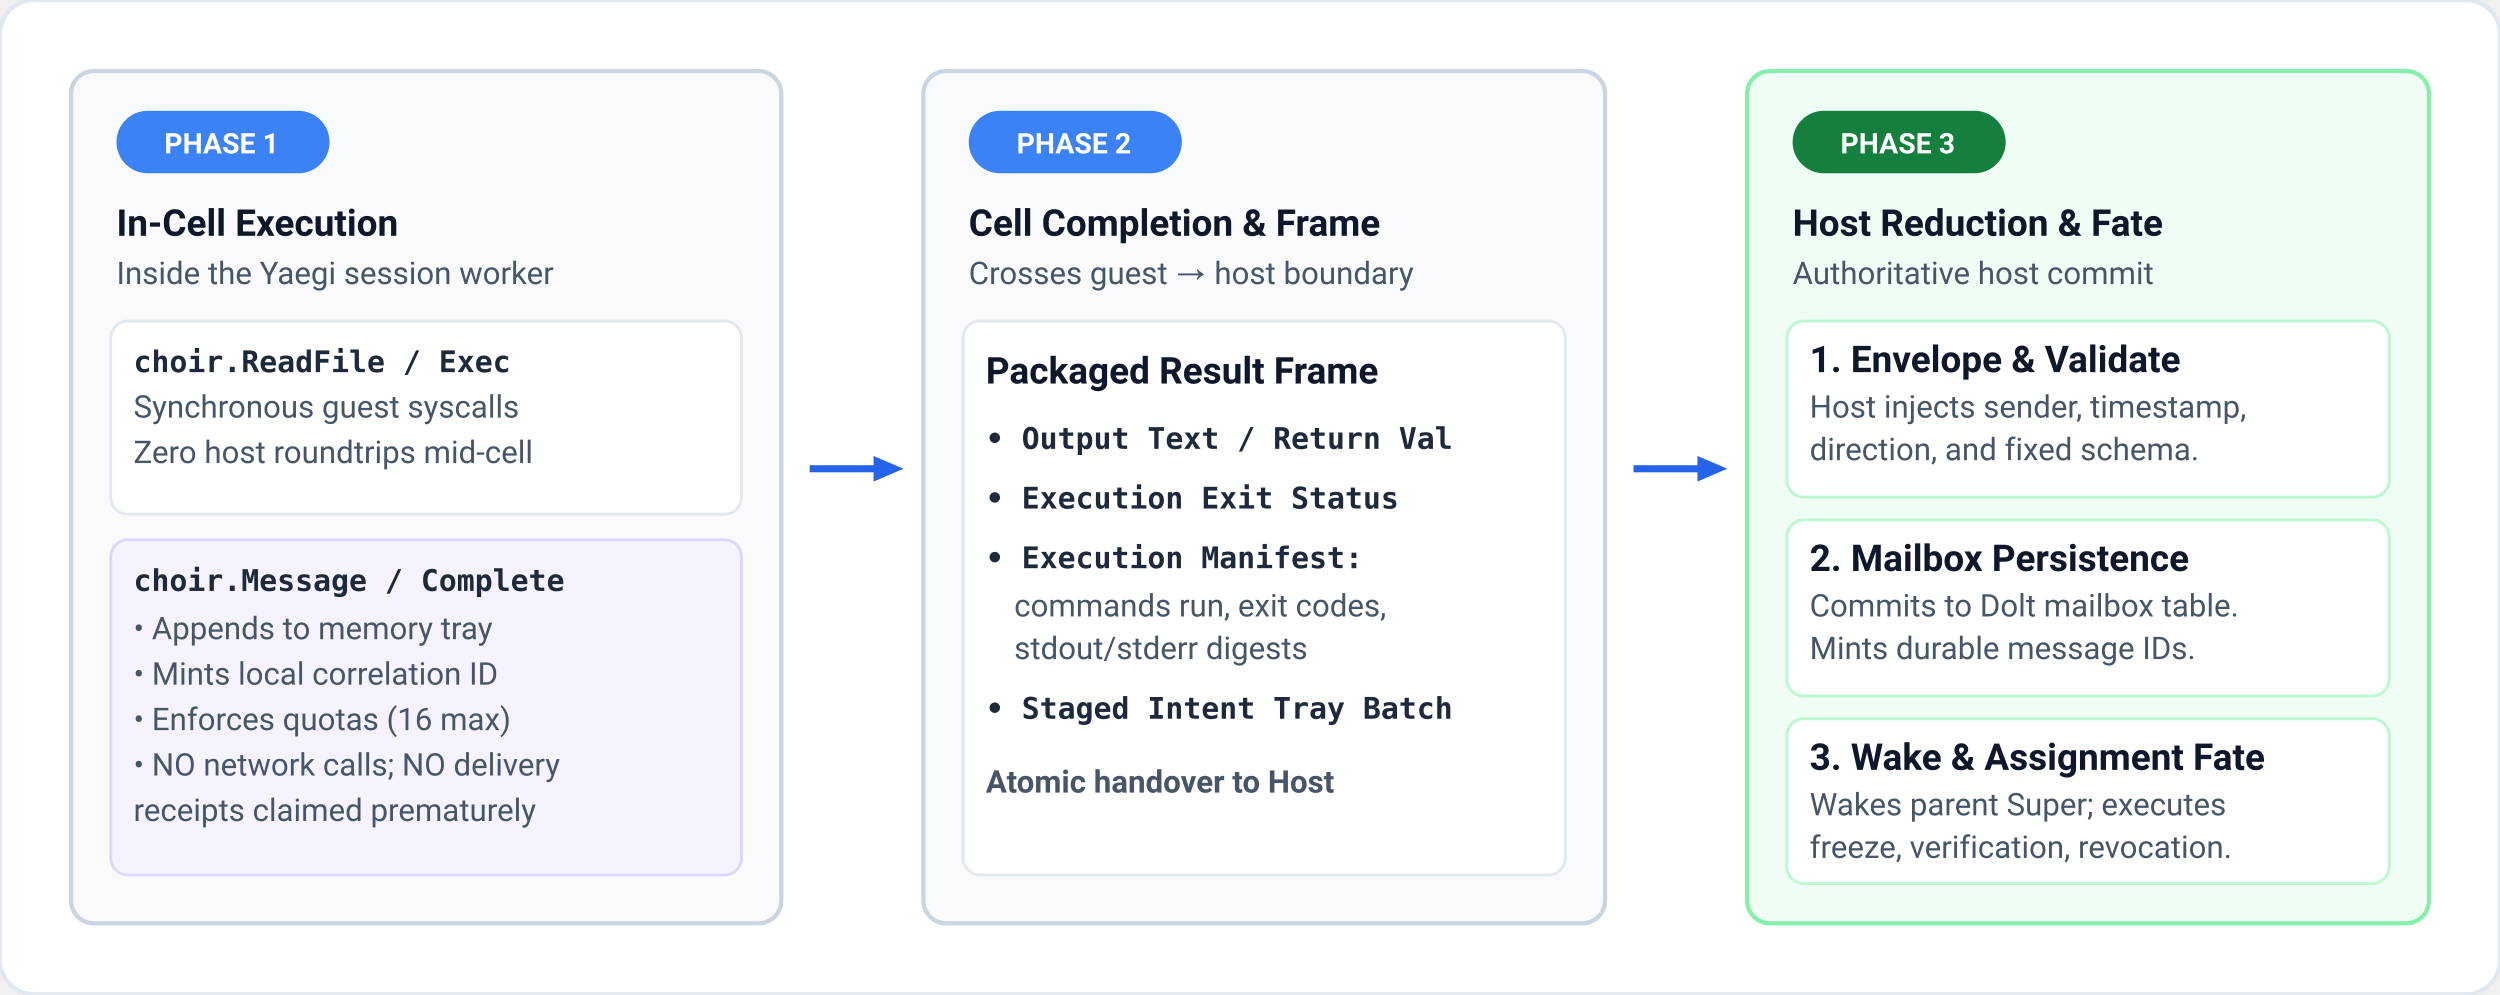
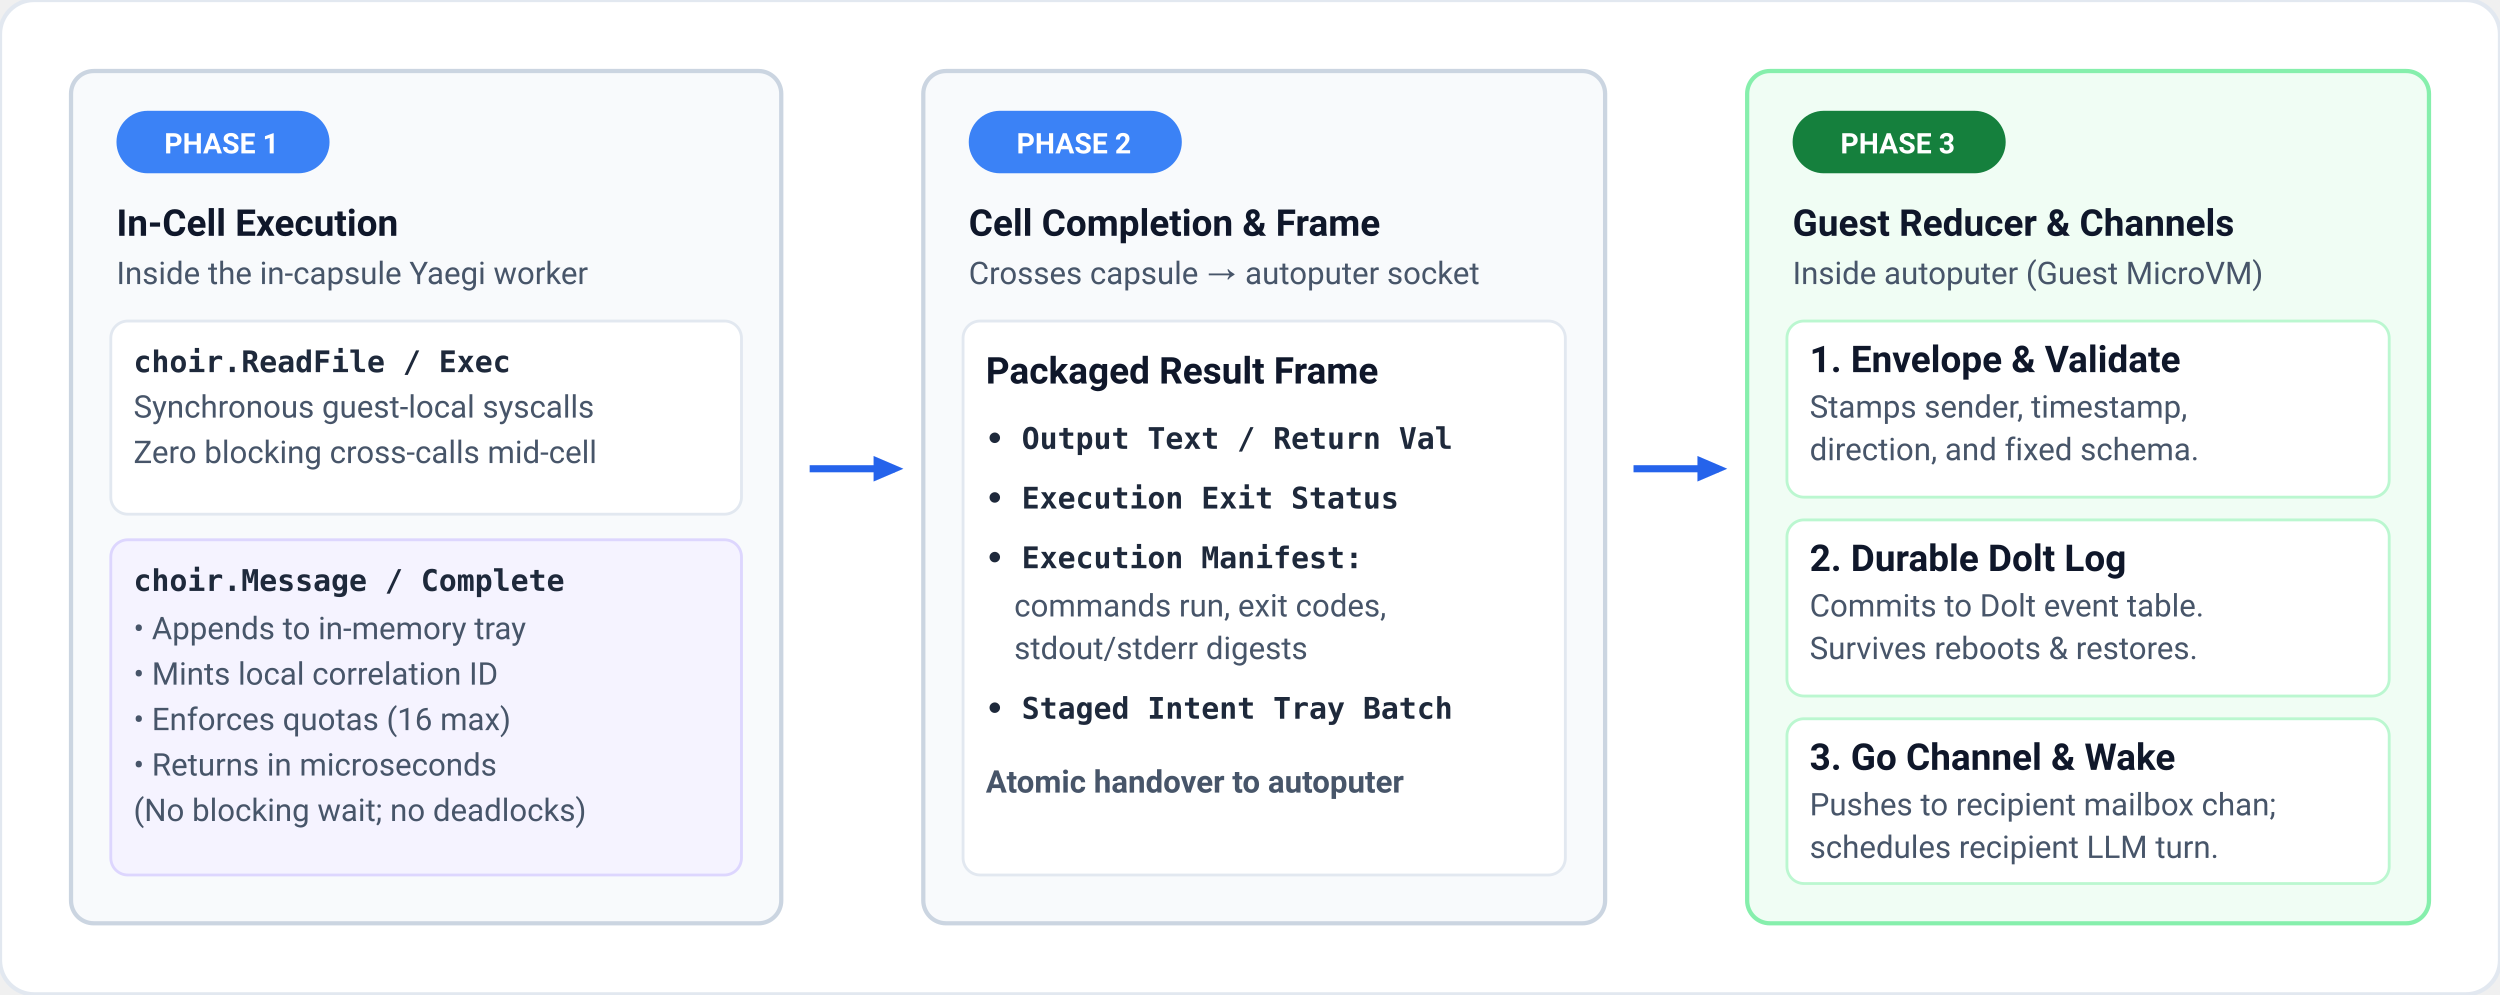
<svg xmlns="http://www.w3.org/2000/svg" viewBox="0 0 880 350" width="880" height="350">
  <defs>
    <style>
      .text-title { font-family: -apple-system, BlinkMacSystemFont, "Segoe UI", Roboto, Helvetica, Arial, sans-serif; font-weight: 700; font-size: 13px; fill: #0f172a; }
      .text-sub { font-family: -apple-system, BlinkMacSystemFont, "Segoe UI", Roboto, Helvetica, Arial, sans-serif; font-size: 11px; fill: #475569; }
      .text-code { font-family: ui-monospace, SFMono-Regular, Menlo, Monaco, Consolas, monospace; font-size: 10.5px; fill: #1e293b; font-weight: 600; }
      .step-badge { font-family: -apple-system, BlinkMacSystemFont, "Segoe UI", Roboto, sans-serif; font-size: 10px; font-weight: 700; fill: #ffffff; }
      .arrow { stroke: #2563eb; stroke-width: 2.5; fill: none; marker-end: url(#arrow-blue); }
    </style>
    <marker id="arrow-blue" viewBox="0 0 10 10" refX="6" refY="5" markerWidth="6" markerHeight="6" orient="auto-start-reverse">
      <path d="M 1 2 L 8 5 L 1 8 z" fill="#2563eb" />
    </marker>
  </defs>
  <rect width="880" height="350" fill="#ffffff" rx="12" stroke="#e2e8f0" stroke-width="1.5" />
  <g transform="translate(25, 25)">
    <rect width="250" height="300" rx="8" fill="#f8fafc" stroke="#cbd5e1" stroke-width="1.5" />
    <rect x="16" y="14" width="75" height="22" rx="11" fill="#3b82f6" />
    <text x="53" y="29" class="step-badge" text-anchor="middle">PHASE 1</text>
    <text x="16" y="58" class="text-title">In-Cell Execution</text>
-     <text x="16" y="75" class="text-sub">Inside the Yaegi session worker</text>
+     <text x="16" y="75" class="text-sub">Inside the in-capsule Yaegi worker</text>
    <rect x="14" y="88" width="222" height="68" rx="6" fill="#ffffff" stroke="#e2e8f0" />
    <text x="22" y="106" class="text-code" fill="#059669">choir.ReadFile / Exec</text>
-     <text x="22" y="122" class="text-sub">Synchronous guest syscalls</text>
-     <text x="22" y="138" class="text-sub">Zero host roundtrips mid-cell</text>
+     <text x="22" y="122" class="text-sub">Synchronous guest-local syscalls</text>
+     <text x="22" y="138" class="text-sub">Zero blocking cross-calls mid-cell</text>
    <rect x="14" y="165" width="222" height="118" rx="6" fill="#f5f3ff" stroke="#ddd6fe" />
    <text x="22" y="183" class="text-code" fill="#7c3aed">choir.Message / Complete</text>
-     <text x="22" y="200" class="text-sub">• Appends to memory tray</text>
+     <text x="22" y="200" class="text-sub">• Appends to in-memory tray</text>
    <text x="22" y="216" class="text-sub">• Mints local correlation ID</text>
    <text x="22" y="232" class="text-sub">• Enforces quotas (16 max)</text>
-     <text x="22" y="248" class="text-sub">• NO network calls; NO delivery</text>
-     <text x="22" y="264" class="text-sub">  receipts claimed prematurely</text>
+     <text x="22" y="248" class="text-sub">• Returns in microseconds</text>
+     <text x="22" y="264" class="text-sub">  (No blocking wait; no deadlocks)</text>
  </g>
  <path d="M 285 165 L 315 165" class="arrow" />
  <g transform="translate(325, 25)">
    <rect width="240" height="300" rx="8" fill="#f8fafc" stroke="#cbd5e1" stroke-width="1.5" />
    <rect x="16" y="14" width="75" height="22" rx="11" fill="#3b82f6" />
    <text x="53" y="29" class="step-badge" text-anchor="middle">PHASE 2</text>
    <text x="16" y="58" class="text-title">Cell Completion &amp; Frame</text>
-     <text x="16" y="75" class="text-sub">Crosses guest → host boundary</text>
+     <text x="16" y="75" class="text-sub">Crosses capsule → autoputer socket</text>
    <rect x="14" y="88" width="212" height="195" rx="6" fill="#ffffff" stroke="#e2e8f0" />
    <text x="22" y="110" class="text-title" font-size="12">Packaged Result Frame</text>
    <text x="22" y="133" class="text-code">• Output Text / Return Val</text>
    <text x="22" y="154" class="text-code">• Execution Exit Status</text>
    <text x="22" y="175" class="text-code">• Execution Manifest:</text>
    <text x="32" y="192" class="text-sub">  commands run, exit codes,</text>
    <text x="32" y="207" class="text-sub">  stdout/stderr digests</text>
    <text x="22" y="228" class="text-code">• Staged Intent Tray Batch</text>
-     <text x="22" y="254" class="text-sub" fill="#2563eb" font-weight="600">Atomic handover to Host</text>
+     <text x="22" y="254" class="text-sub" fill="#2563eb" font-weight="600">Atomic handover to autoputer</text>
  </g>
  <path d="M 575 165 L 605 165" class="arrow" />
  <g transform="translate(615, 25)">
    <rect width="240" height="300" rx="8" fill="#f0fdf4" stroke="#86efac" stroke-width="1.5" />
    <rect x="16" y="14" width="75" height="22" rx="11" fill="#15803d" />
    <text x="53" y="29" class="step-badge" text-anchor="middle">PHASE 3</text>
-     <text x="16" y="58" class="text-title">Host Reduction &amp; Fate</text>
-     <text x="16" y="75" class="text-sub">Authoritative host commit</text>
+     <text x="16" y="58" class="text-title">Guest Reducer &amp; Channels</text>
+     <text x="16" y="75" class="text-sub">Inside autoputer (Guest MicroVM)</text>
    <rect x="14" y="88" width="212" height="62" rx="6" fill="#ffffff" stroke="#bbf7d0" />
    <text x="22" y="106" class="text-title" font-size="11">1. Envelope &amp; Validate</text>
-     <text x="22" y="122" class="text-sub">Host injects sender, timestamp,</text>
+     <text x="22" y="122" class="text-sub">Stamps sender, timestamp,</text>
    <text x="22" y="137" class="text-sub">direction, and fixed schema.</text>
    <rect x="14" y="158" width="212" height="62" rx="6" fill="#ffffff" stroke="#bbf7d0" />
-     <text x="22" y="176" class="text-title" font-size="11">2. Mailbox Persistence</text>
-     <text x="22" y="192" class="text-sub">Commits to Dolt mailbox table.</text>
-     <text x="22" y="207" class="text-sub">Mints durable message IDs.</text>
+     <text x="22" y="176" class="text-title" font-size="11">2. Durable Dolt Log</text>
+     <text x="22" y="192" class="text-sub">Commits to Dolt event table.</text>
+     <text x="22" y="207" class="text-sub">Survives reboots &amp; restores.</text>
    <rect x="14" y="228" width="212" height="58" rx="6" fill="#ffffff" stroke="#bbf7d0" />
-     <text x="22" y="246" class="text-title" font-size="11">3. Wake &amp; Assignment Fate</text>
-     <text x="22" y="262" class="text-sub">Wakes parent Super; executes</text>
-     <text x="22" y="277" class="text-sub">freeze, verification, revocation.</text>
+     <text x="22" y="246" class="text-title" font-size="11">3. Go Channel &amp; Wake</text>
+     <text x="22" y="262" class="text-sub">Pushes to recipient mailbox chan;</text>
+     <text x="22" y="277" class="text-sub">schedules recipient LLM turn.</text>
  </g>
</svg>
